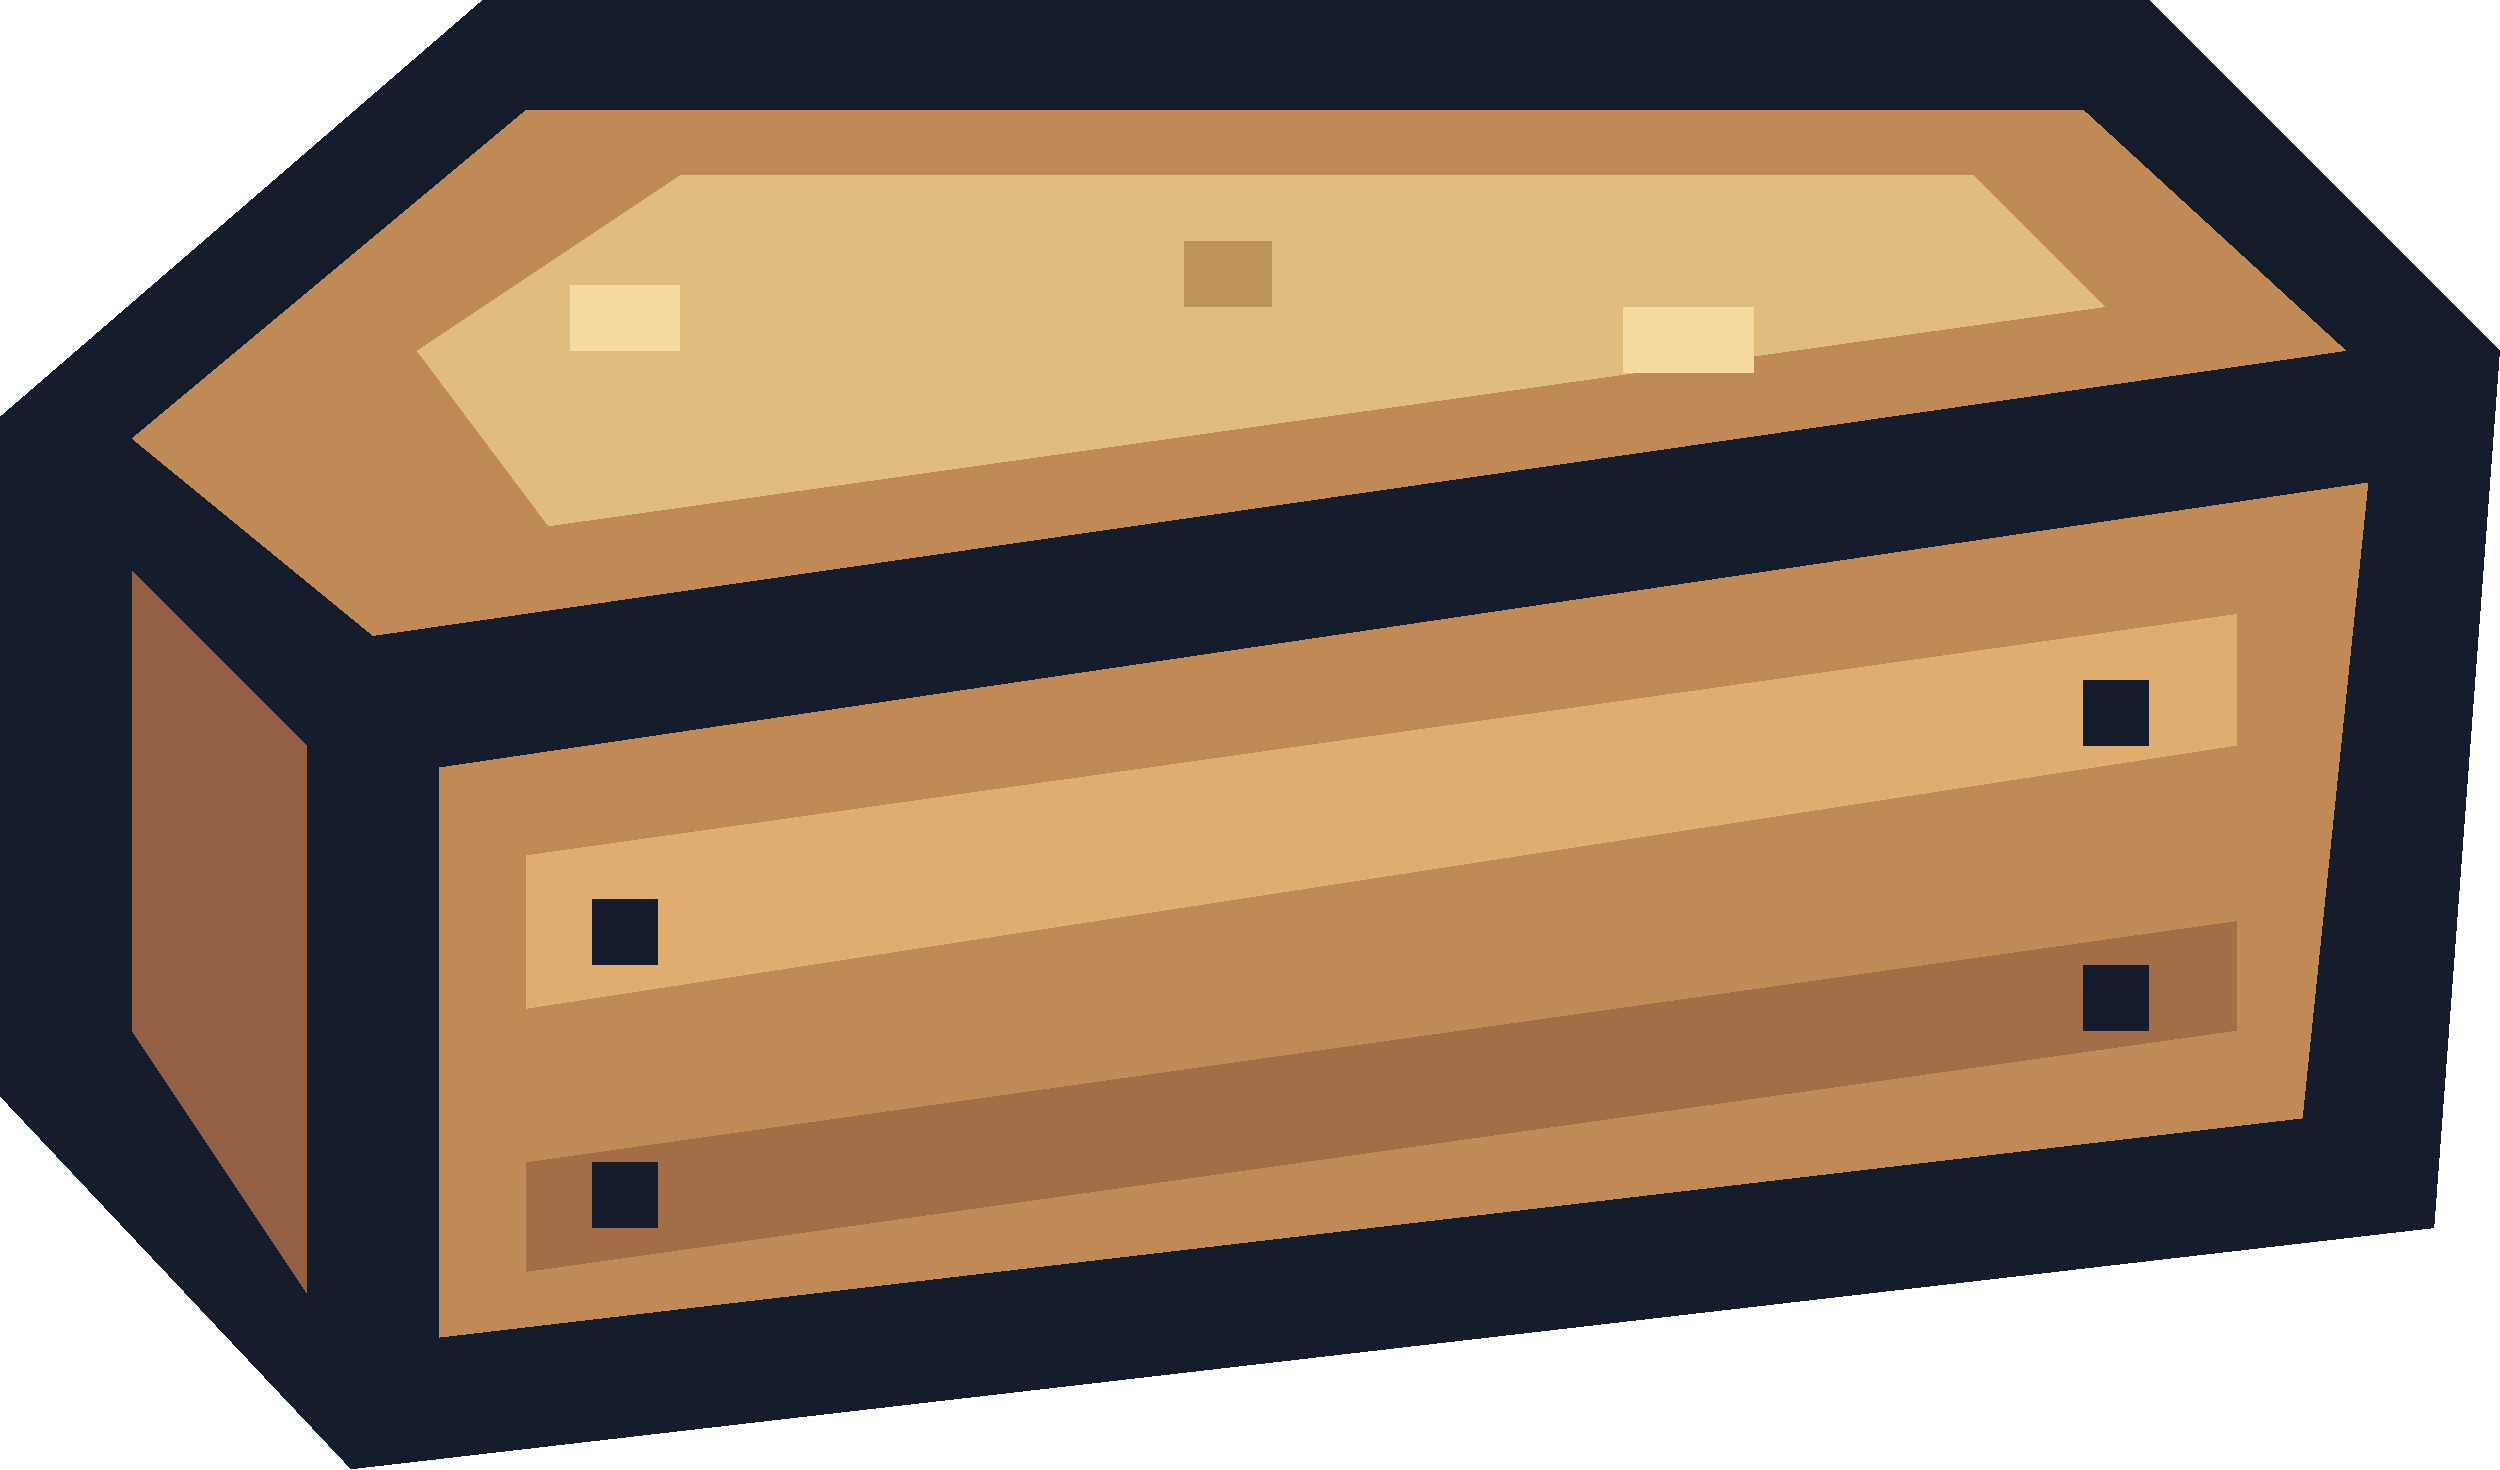
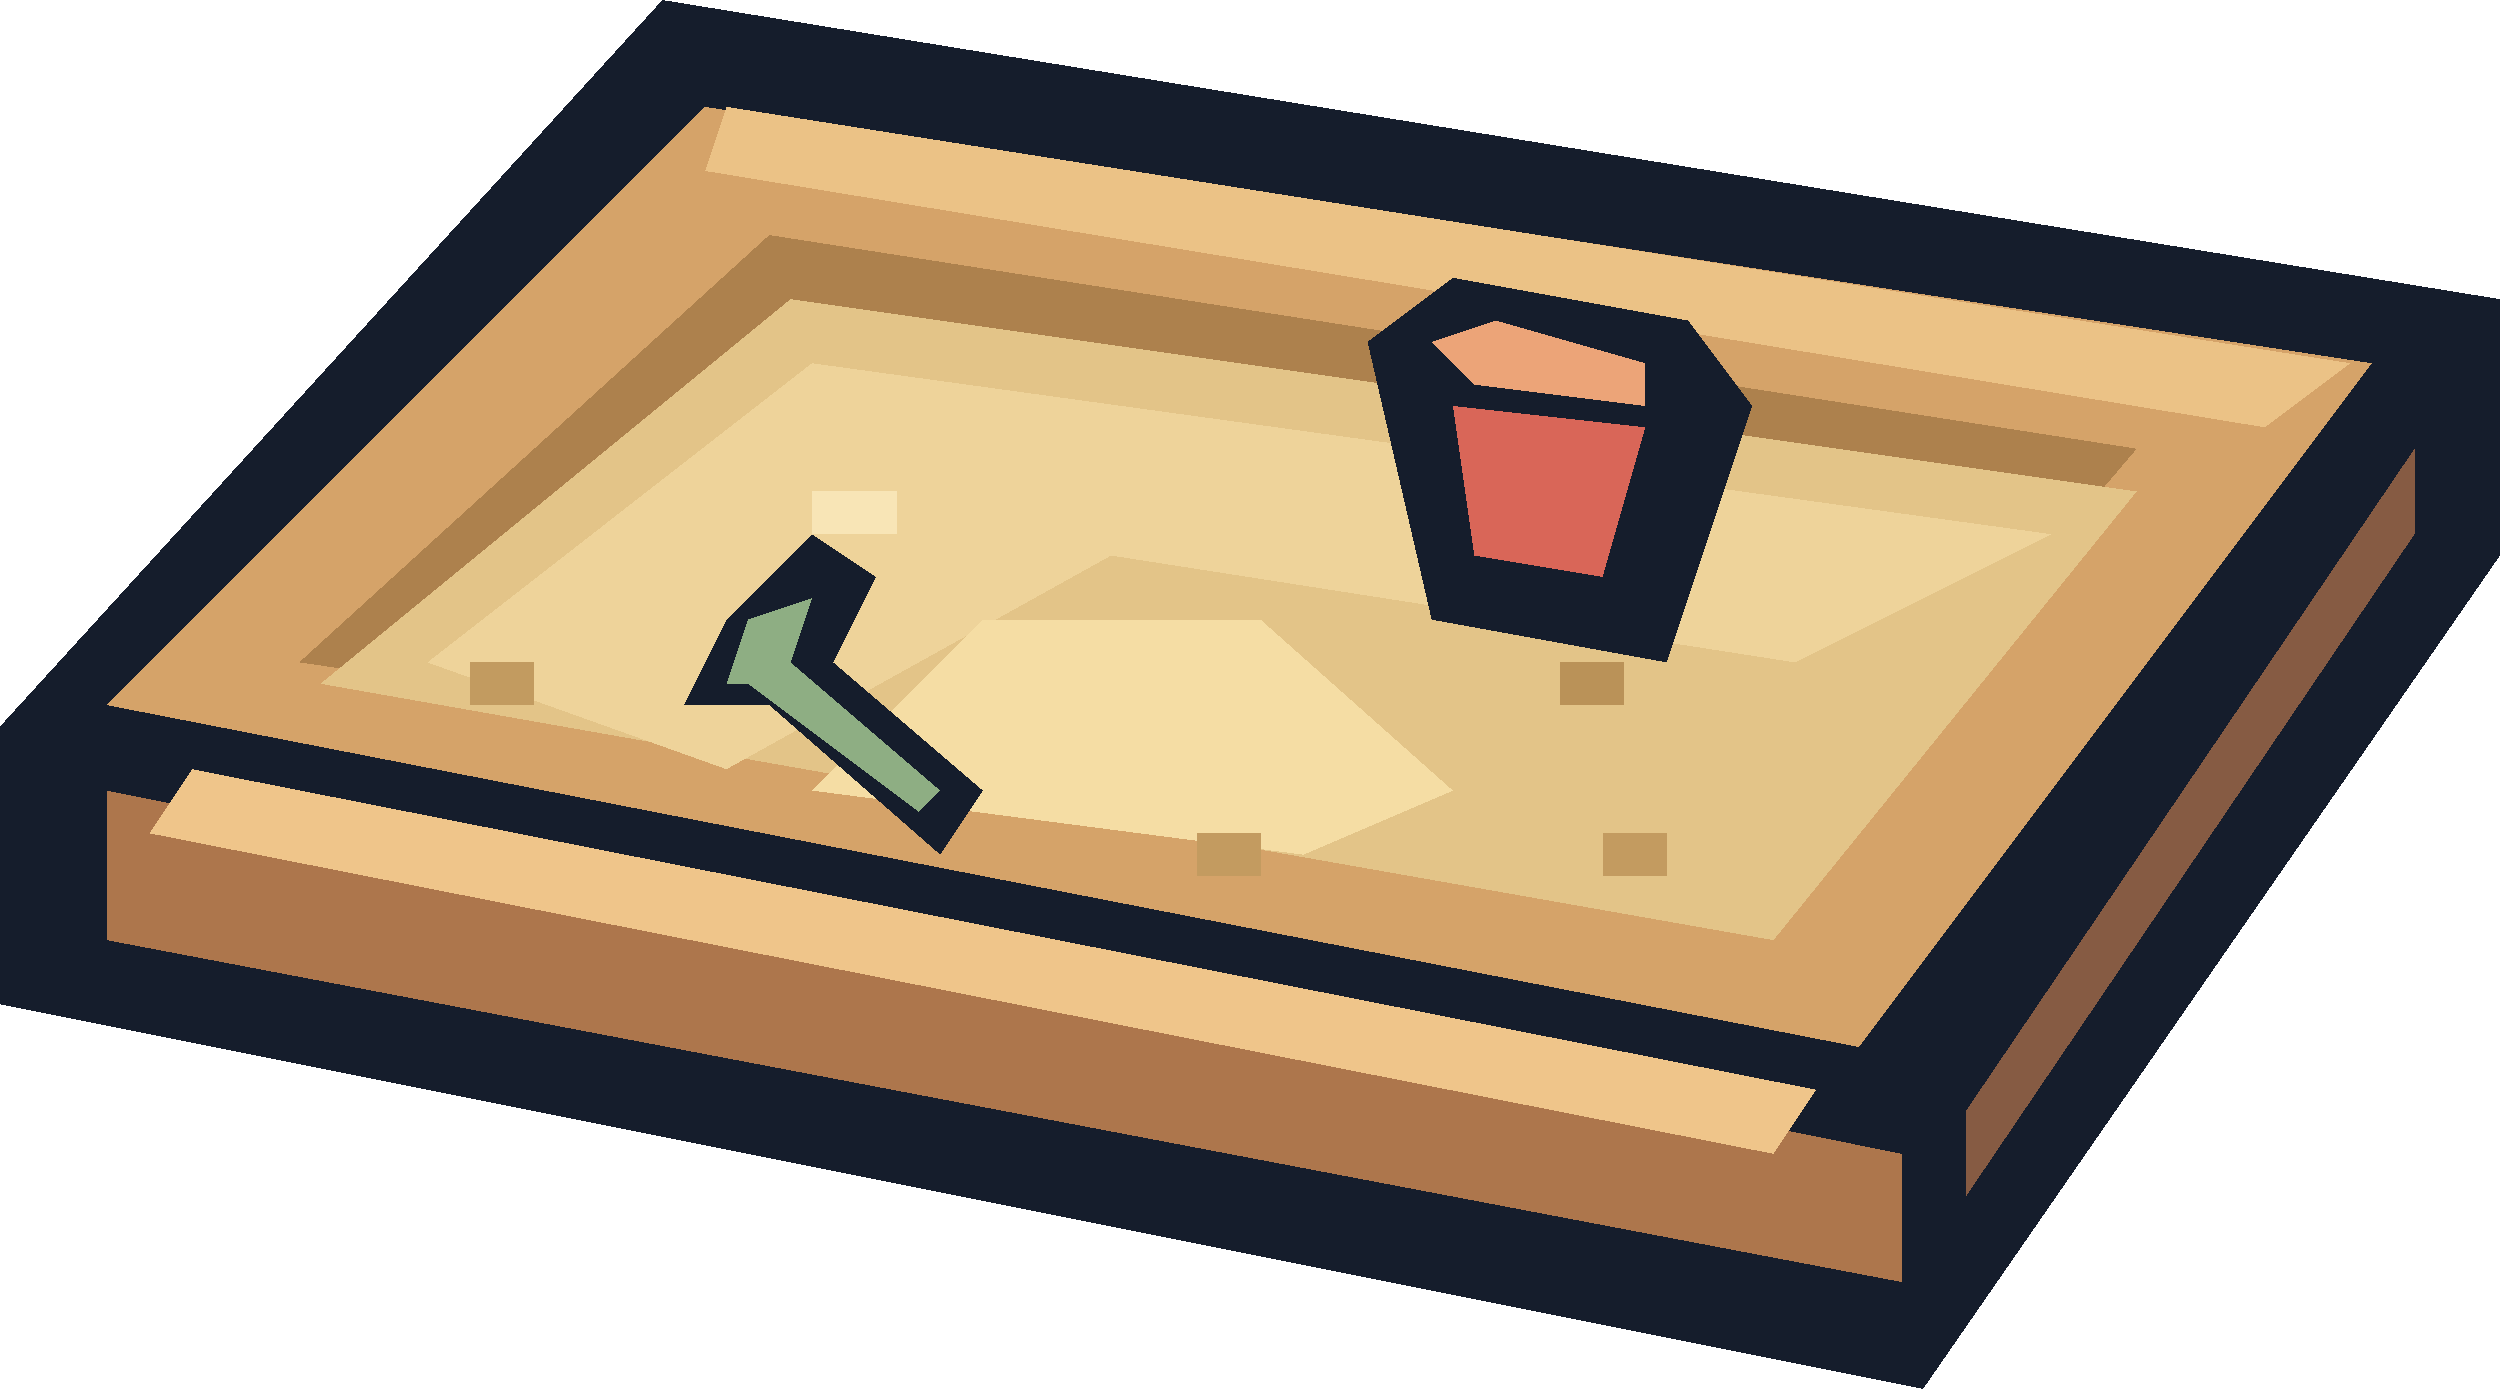
- <svg xmlns="http://www.w3.org/2000/svg" width="114" height="67" viewBox="8 49 114 67" shape-rendering="crispEdges">
-   <path d="M8 68L30 49H106L122 65L119 105L24 116L8 99Z" fill="#151d2c" />
-   <path d="M14 69L32 54H103L115 65L25 78Z" fill="#c08a56" />
-   <path d="M27 65L39 57H98L104 63L33 73Z" fill="#e0bd7e" />
-   <path d="M14 75L22 83V108L14 96Z" fill="#946043" />
-   <path d="M28 84L116 71L113 100L28 110Z" fill="#c08a56" />
-   <path d="M32 88L110 77V83L32 95Z" fill="#e0ad70" />
-   <path d="M32 102L110 91V96L32 107Z" fill="#a26e48" />
-   <rect x="34" y="62" width="5" height="3" fill="#f5d99e" />
-   <rect x="62" y="60" width="4" height="3" fill="#bd955a" />
-   <rect x="82" y="63" width="6" height="3" fill="#f5d99e" />
-   <rect x="35" y="90" width="3" height="3" fill="#151d2c" />
-   <rect x="103" y="80" width="3" height="3" fill="#151d2c" />
-   <rect x="35" y="102" width="3" height="3" fill="#151d2c" />
-   <rect x="103" y="93" width="3" height="3" fill="#151d2c" />
+ <svg xmlns="http://www.w3.org/2000/svg" width="117" height="65" viewBox="5 31 117 65" shape-rendering="crispEdges">
+   <path d="M5 65L36 31L122 45V57L95 96L5 78Z" fill="#151d2c" />
+   <path d="M10 68L94 85V91L10 75Z" fill="#ad764c" />
+   <path d="M97 83L118 52V56L97 87Z" fill="#865b43" />
+   <path d="M10 64L38 36L116 48L92 80Z" fill="#d5a369" />
+   <path d="M19 62L41 42L105 52L88 72Z" fill="#ad814d" />
+   <path d="M20 63L42 45L105 54L88 75Z" fill="#e3c488" />
+   <path d="M25 62L43 48L101 56L89 62L57 57L39 67Z" fill="#eed39a" />
+   <path d="M43 68L51 60L64 60L73 68L66 71Z" fill="#f5dda4" />
+   <path d="M14 67L90 82L88 85L12 70Z" fill="#efc58a" />
+   <path d="M39 36L115 48L111 51L38 39Z" fill="#ebc286" />
+   <rect x="27" y="62" width="3" height="2" fill="#c29b60" />
+   <rect x="43" y="54" width="4" height="2" fill="#f8e5b6" />
+   <rect x="78" y="62" width="3" height="2" fill="#ba9258" />
+   <rect x="80" y="70" width="3" height="2" fill="#c39b60" />
+   <rect x="61" y="70" width="3" height="2" fill="#c39b60" />
+   <path d="M69 47L73 44L84 46L87 50L83 62L72 60Z" fill="#151d2c" />
+   <path d="M73 50L82 51L80 58L74 57Z" fill="#d96658" />
+   <path d="M72 47L75 46L82 48L82 50L74 49Z" fill="#eca478" />
+   <path d="M39 60L43 56L46 58L44 62L51 68L49 71L41 64L37 64Z" fill="#151d2c" />
+   <path d="M40 60L43 59L42 62L49 68L48 69L40 63L39 63Z" fill="#8eae83" />
</svg>
